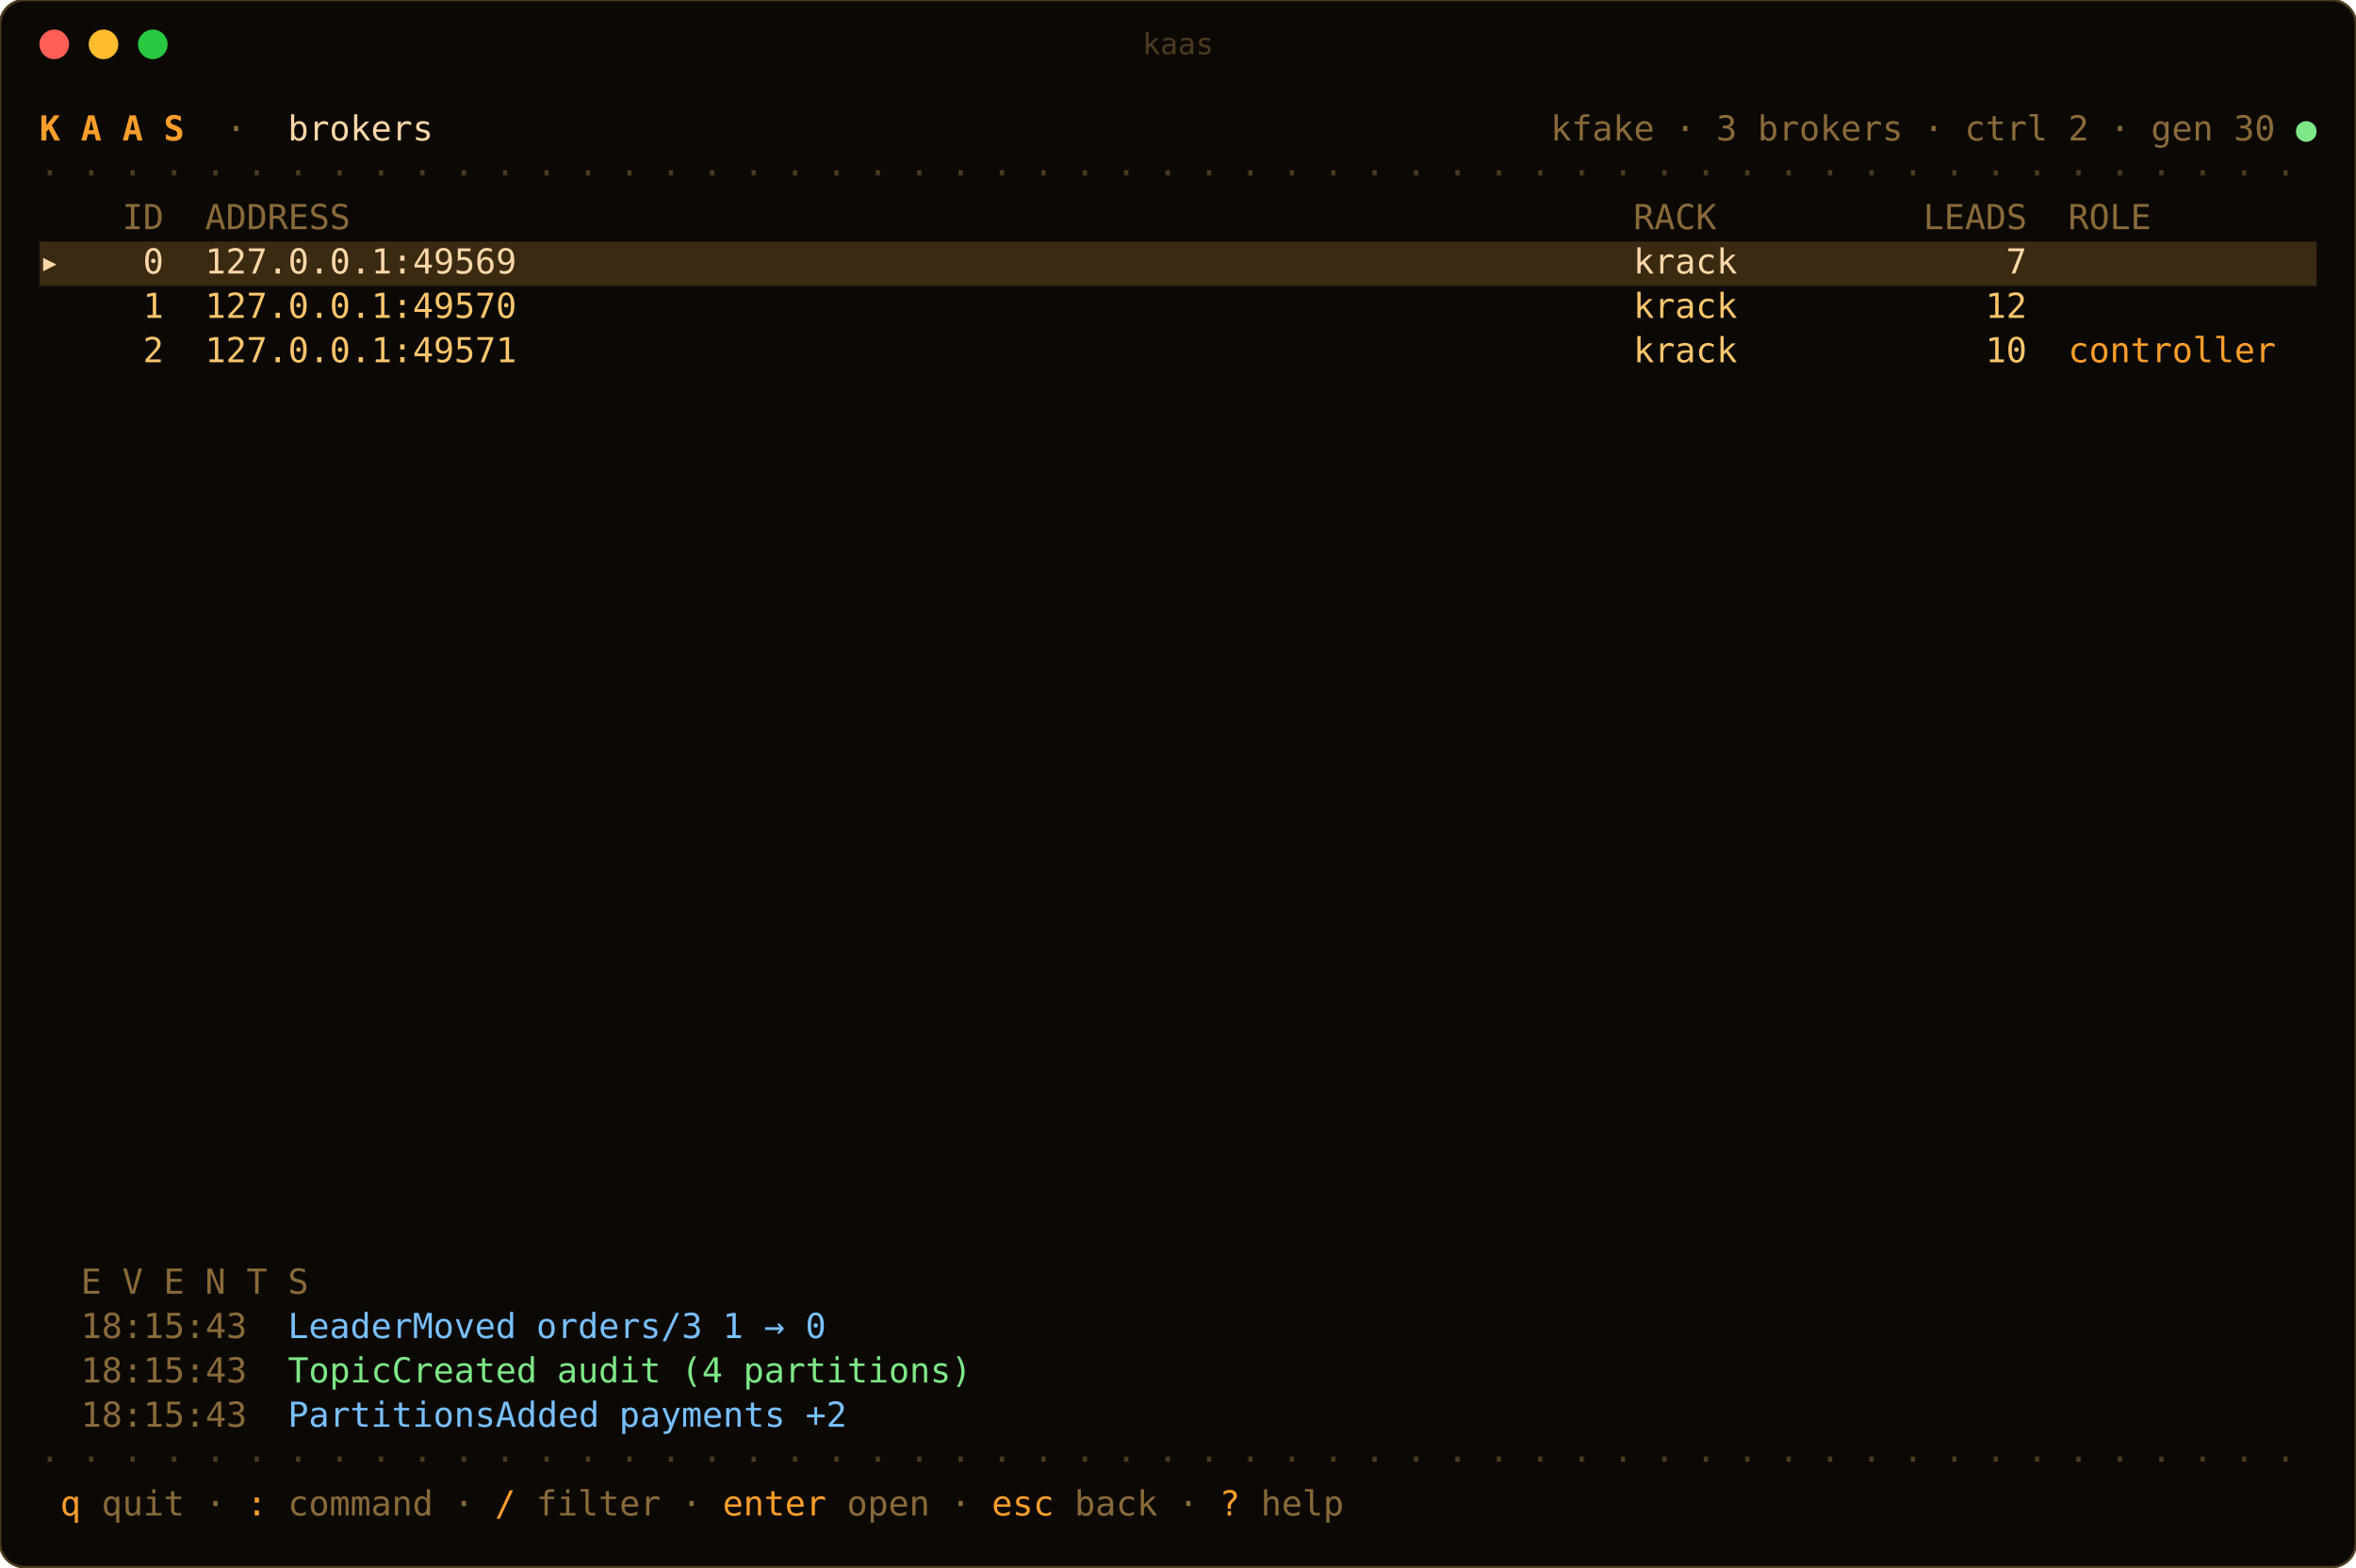
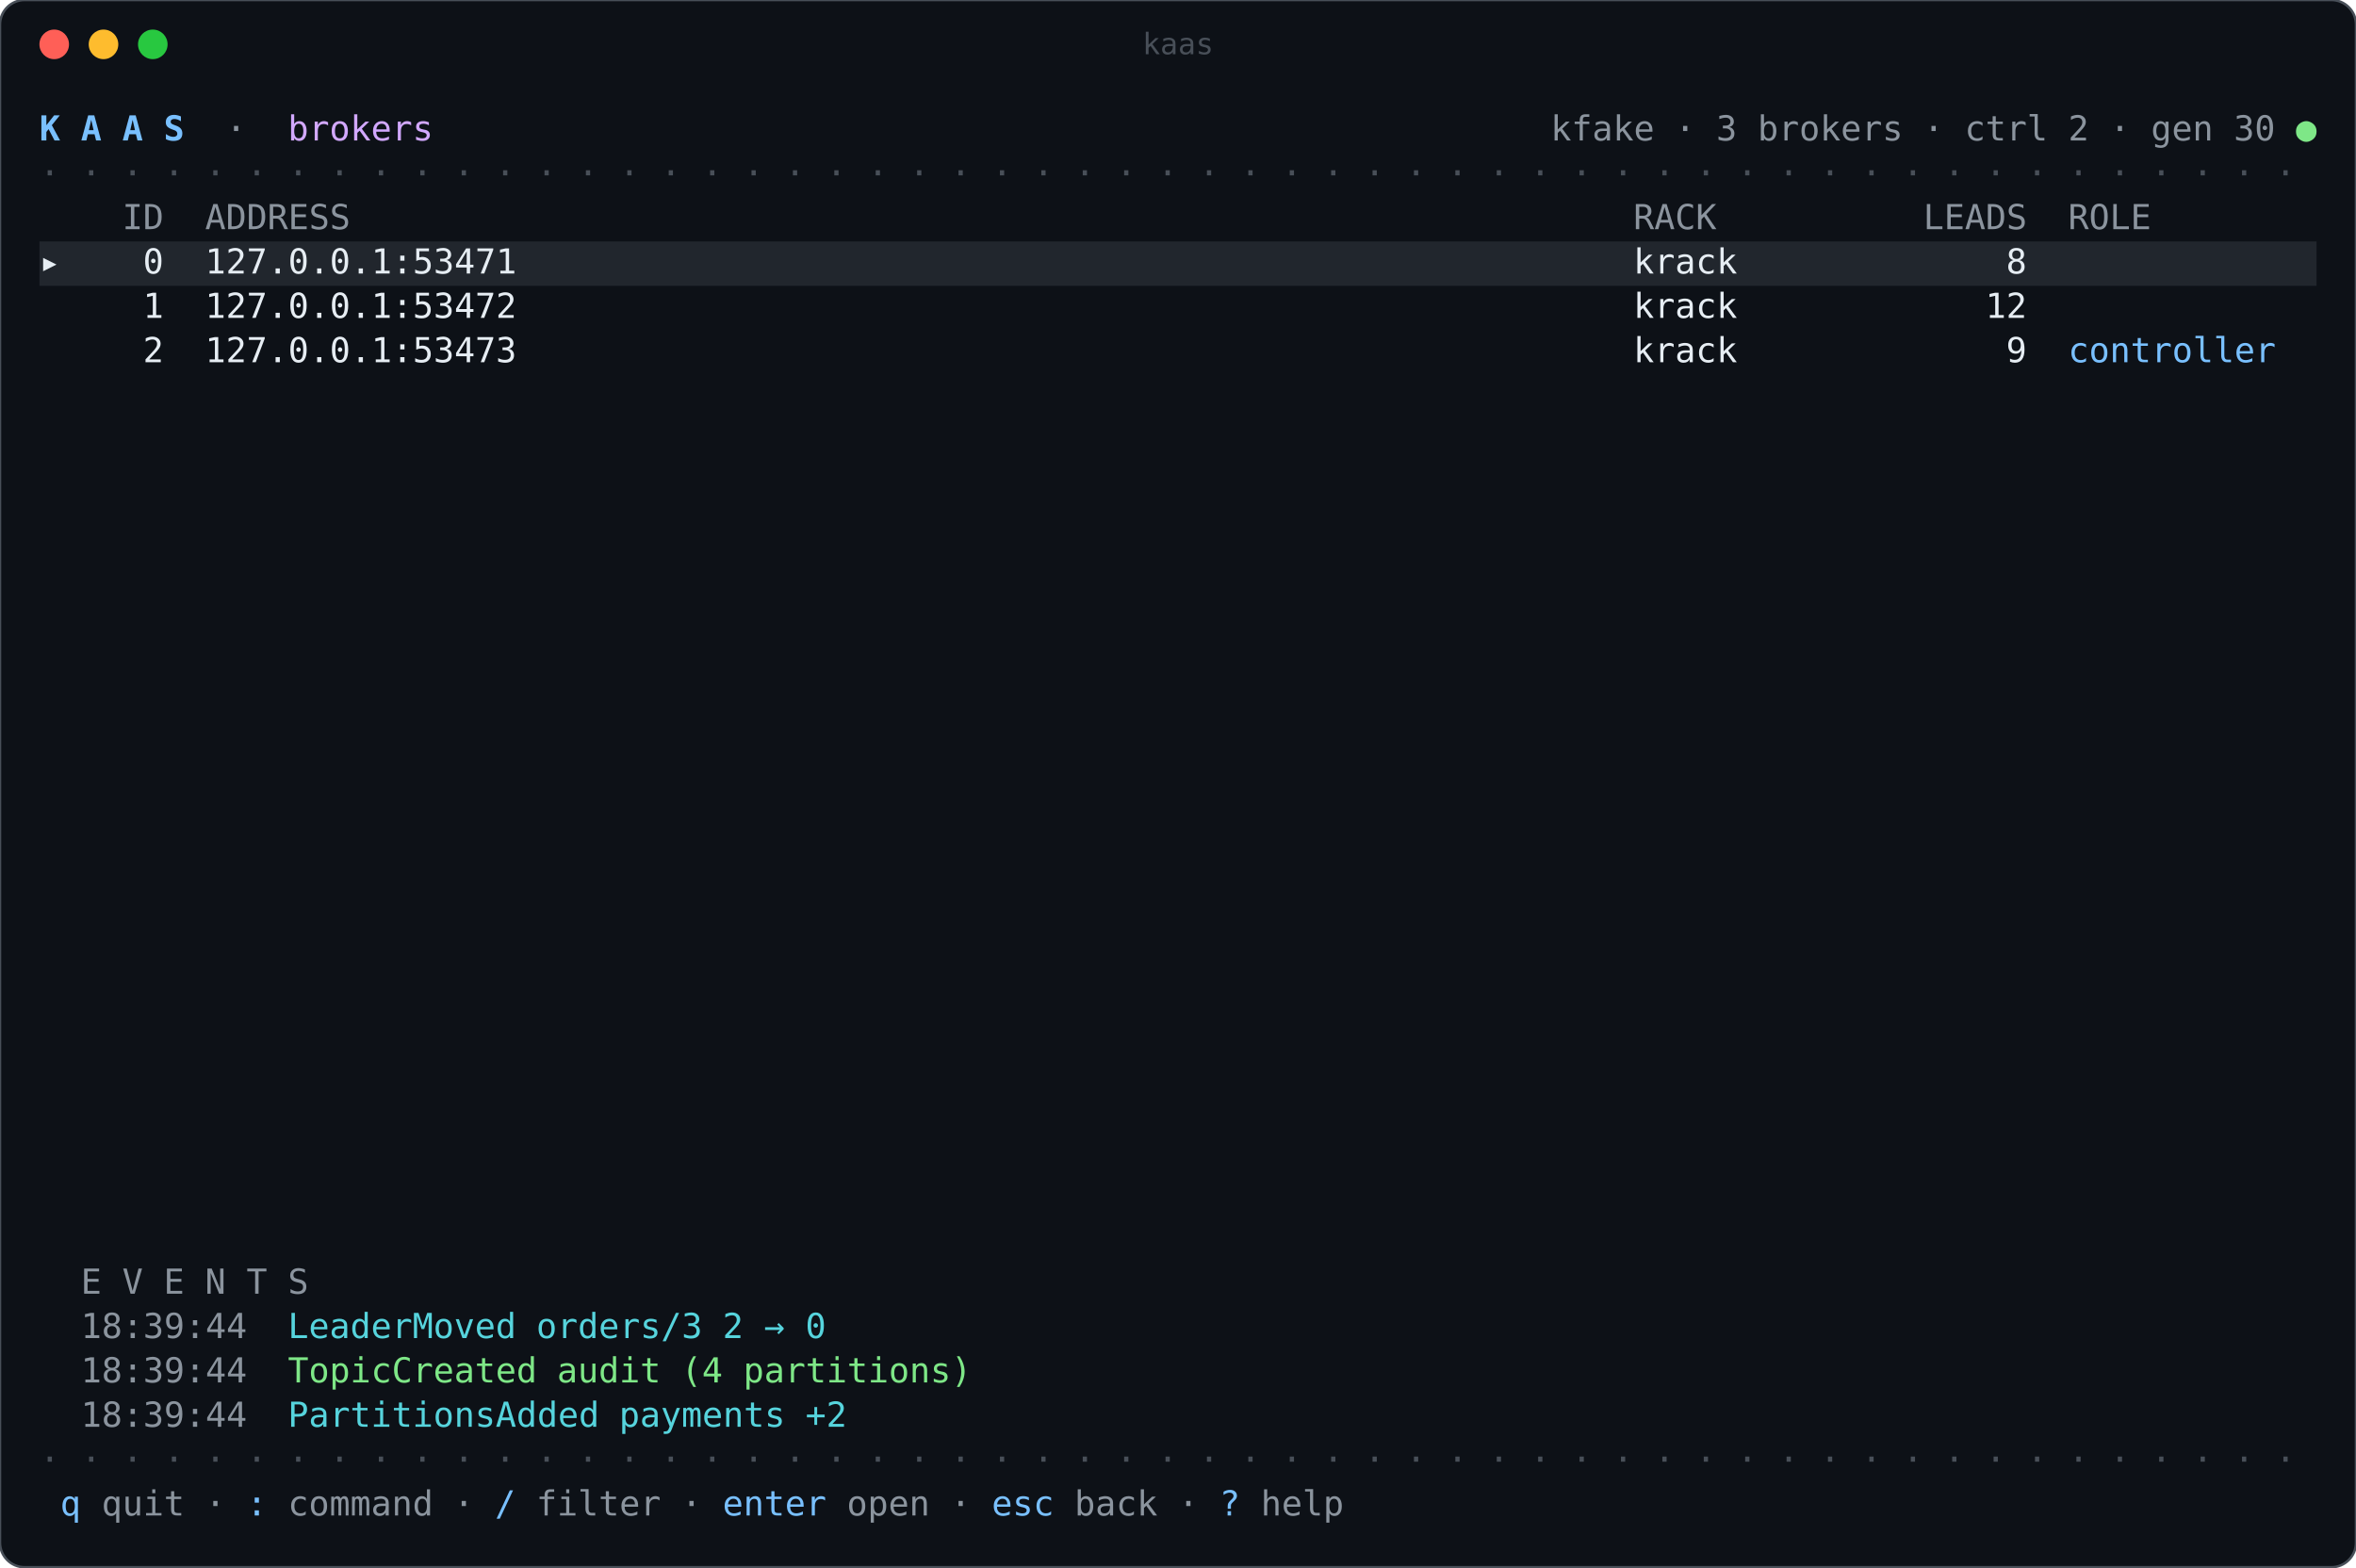
<svg xmlns="http://www.w3.org/2000/svg" width="956" height="636" viewBox="0 0 956 636" role="img" aria-label="kaas">
-   <rect width="100%" height="100%" rx="10" fill="#0c0905" stroke="#4d3a1f" />
+   <rect width="100%" height="100%" rx="10" fill="#0d1117" stroke="#484f58" />
  <circle cx="22" cy="18" r="6" fill="#ff5f57" />
  <circle cx="42" cy="18" r="6" fill="#febc2e" />
  <circle cx="62" cy="18" r="6" fill="#28c840" />
-   <text x="478" y="22" fill="#4d3a1f" font-family="ui-monospace,SFMono-Regular,Menlo,Consolas,monospace" font-size="12" text-anchor="middle">kaas</text>
+   <text x="478" y="22" fill="#484f58" font-family="ui-monospace,SFMono-Regular,Menlo,Consolas,monospace" font-size="12" text-anchor="middle">kaas</text>
  <g font-family="ui-monospace,SFMono-Regular,Menlo,Consolas,'DejaVu Sans Mono',monospace" font-size="14" xml:space="preserve">
-     <text x="16.0" y="57.0" fill="#ff9e2c" font-weight="bold" textLength="8.4" lengthAdjust="spacingAndGlyphs">K</text>
-     <text x="32.8" y="57.0" fill="#ff9e2c" font-weight="bold" textLength="8.4" lengthAdjust="spacingAndGlyphs">A</text>
-     <text x="49.6" y="57.0" fill="#ff9e2c" font-weight="bold" textLength="8.4" lengthAdjust="spacingAndGlyphs">A</text>
-     <text x="66.4" y="57.0" fill="#ff9e2c" font-weight="bold" textLength="8.4" lengthAdjust="spacingAndGlyphs">S</text>
-     <text x="91.6" y="57.0" fill="#8a6a3a" textLength="8.4" lengthAdjust="spacingAndGlyphs">·</text>
-     <text x="116.8" y="57.0" fill="#ffd8a8" textLength="58.8" lengthAdjust="spacingAndGlyphs">brokers</text>
-     <text x="629.2" y="57.0" fill="#8a6a3a" textLength="42.0" lengthAdjust="spacingAndGlyphs">kfake</text>
-     <text x="679.6" y="57.0" fill="#8a6a3a" textLength="8.4" lengthAdjust="spacingAndGlyphs">·</text>
-     <text x="696.4" y="57.0" fill="#8a6a3a" textLength="8.4" lengthAdjust="spacingAndGlyphs">3</text>
-     <text x="713.2" y="57.0" fill="#8a6a3a" textLength="58.8" lengthAdjust="spacingAndGlyphs">brokers</text>
-     <text x="780.4" y="57.0" fill="#8a6a3a" textLength="8.4" lengthAdjust="spacingAndGlyphs">·</text>
-     <text x="797.2" y="57.0" fill="#8a6a3a" textLength="33.6" lengthAdjust="spacingAndGlyphs">ctrl</text>
-     <text x="839.2" y="57.0" fill="#8a6a3a" textLength="8.4" lengthAdjust="spacingAndGlyphs">2</text>
-     <text x="856.0" y="57.0" fill="#8a6a3a" textLength="8.4" lengthAdjust="spacingAndGlyphs">·</text>
-     <text x="872.8" y="57.0" fill="#8a6a3a" textLength="25.2" lengthAdjust="spacingAndGlyphs">gen</text>
-     <text x="906.4" y="57.0" fill="#8a6a3a" textLength="16.8" lengthAdjust="spacingAndGlyphs">30</text>
+     <text x="16.0" y="57.0" fill="#79c0ff" font-weight="bold" textLength="8.4" lengthAdjust="spacingAndGlyphs">K</text>
+     <text x="32.8" y="57.0" fill="#79c0ff" font-weight="bold" textLength="8.4" lengthAdjust="spacingAndGlyphs">A</text>
+     <text x="49.6" y="57.0" fill="#79c0ff" font-weight="bold" textLength="8.4" lengthAdjust="spacingAndGlyphs">A</text>
+     <text x="66.4" y="57.0" fill="#79c0ff" font-weight="bold" textLength="8.4" lengthAdjust="spacingAndGlyphs">S</text>
+     <text x="91.6" y="57.0" fill="#8b949e" textLength="8.4" lengthAdjust="spacingAndGlyphs">·</text>
+     <text x="116.8" y="57.0" fill="#d2a8ff" textLength="58.8" lengthAdjust="spacingAndGlyphs">brokers</text>
+     <text x="629.2" y="57.0" fill="#8b949e" textLength="42.0" lengthAdjust="spacingAndGlyphs">kfake</text>
+     <text x="679.6" y="57.0" fill="#8b949e" textLength="8.4" lengthAdjust="spacingAndGlyphs">·</text>
+     <text x="696.4" y="57.0" fill="#8b949e" textLength="8.4" lengthAdjust="spacingAndGlyphs">3</text>
+     <text x="713.2" y="57.0" fill="#8b949e" textLength="58.8" lengthAdjust="spacingAndGlyphs">brokers</text>
+     <text x="780.4" y="57.0" fill="#8b949e" textLength="8.4" lengthAdjust="spacingAndGlyphs">·</text>
+     <text x="797.2" y="57.0" fill="#8b949e" textLength="33.6" lengthAdjust="spacingAndGlyphs">ctrl</text>
+     <text x="839.2" y="57.0" fill="#8b949e" textLength="8.4" lengthAdjust="spacingAndGlyphs">2</text>
+     <text x="856.0" y="57.0" fill="#8b949e" textLength="8.4" lengthAdjust="spacingAndGlyphs">·</text>
+     <text x="872.8" y="57.0" fill="#8b949e" textLength="25.2" lengthAdjust="spacingAndGlyphs">gen</text>
+     <text x="906.4" y="57.0" fill="#8b949e" textLength="16.8" lengthAdjust="spacingAndGlyphs">30</text>
    <text x="931.6" y="57.0" fill="#7ee787" textLength="8.4" lengthAdjust="spacingAndGlyphs">●</text>
-     <text x="16.0" y="75.0" fill="#4d3a1f" textLength="8.4" lengthAdjust="spacingAndGlyphs">·</text>
-     <text x="32.8" y="75.0" fill="#4d3a1f" textLength="8.4" lengthAdjust="spacingAndGlyphs">·</text>
-     <text x="49.6" y="75.0" fill="#4d3a1f" textLength="8.4" lengthAdjust="spacingAndGlyphs">·</text>
-     <text x="66.4" y="75.0" fill="#4d3a1f" textLength="8.4" lengthAdjust="spacingAndGlyphs">·</text>
-     <text x="83.2" y="75.0" fill="#4d3a1f" textLength="8.4" lengthAdjust="spacingAndGlyphs">·</text>
-     <text x="100.0" y="75.0" fill="#4d3a1f" textLength="8.4" lengthAdjust="spacingAndGlyphs">·</text>
-     <text x="116.8" y="75.0" fill="#4d3a1f" textLength="8.4" lengthAdjust="spacingAndGlyphs">·</text>
-     <text x="133.6" y="75.0" fill="#4d3a1f" textLength="8.4" lengthAdjust="spacingAndGlyphs">·</text>
-     <text x="150.4" y="75.0" fill="#4d3a1f" textLength="8.4" lengthAdjust="spacingAndGlyphs">·</text>
-     <text x="167.2" y="75.0" fill="#4d3a1f" textLength="8.4" lengthAdjust="spacingAndGlyphs">·</text>
-     <text x="184.0" y="75.0" fill="#4d3a1f" textLength="8.4" lengthAdjust="spacingAndGlyphs">·</text>
-     <text x="200.8" y="75.0" fill="#4d3a1f" textLength="8.4" lengthAdjust="spacingAndGlyphs">·</text>
-     <text x="217.6" y="75.0" fill="#4d3a1f" textLength="8.4" lengthAdjust="spacingAndGlyphs">·</text>
-     <text x="234.4" y="75.0" fill="#4d3a1f" textLength="8.4" lengthAdjust="spacingAndGlyphs">·</text>
-     <text x="251.2" y="75.0" fill="#4d3a1f" textLength="8.4" lengthAdjust="spacingAndGlyphs">·</text>
-     <text x="268.0" y="75.0" fill="#4d3a1f" textLength="8.4" lengthAdjust="spacingAndGlyphs">·</text>
-     <text x="284.8" y="75.0" fill="#4d3a1f" textLength="8.4" lengthAdjust="spacingAndGlyphs">·</text>
-     <text x="301.6" y="75.0" fill="#4d3a1f" textLength="8.4" lengthAdjust="spacingAndGlyphs">·</text>
-     <text x="318.4" y="75.0" fill="#4d3a1f" textLength="8.4" lengthAdjust="spacingAndGlyphs">·</text>
-     <text x="335.2" y="75.0" fill="#4d3a1f" textLength="8.4" lengthAdjust="spacingAndGlyphs">·</text>
-     <text x="352.0" y="75.0" fill="#4d3a1f" textLength="8.4" lengthAdjust="spacingAndGlyphs">·</text>
-     <text x="368.8" y="75.0" fill="#4d3a1f" textLength="8.4" lengthAdjust="spacingAndGlyphs">·</text>
-     <text x="385.6" y="75.0" fill="#4d3a1f" textLength="8.4" lengthAdjust="spacingAndGlyphs">·</text>
-     <text x="402.4" y="75.0" fill="#4d3a1f" textLength="8.4" lengthAdjust="spacingAndGlyphs">·</text>
-     <text x="419.2" y="75.0" fill="#4d3a1f" textLength="8.4" lengthAdjust="spacingAndGlyphs">·</text>
-     <text x="436.0" y="75.0" fill="#4d3a1f" textLength="8.4" lengthAdjust="spacingAndGlyphs">·</text>
-     <text x="452.8" y="75.0" fill="#4d3a1f" textLength="8.4" lengthAdjust="spacingAndGlyphs">·</text>
-     <text x="469.6" y="75.0" fill="#4d3a1f" textLength="8.4" lengthAdjust="spacingAndGlyphs">·</text>
-     <text x="486.4" y="75.0" fill="#4d3a1f" textLength="8.4" lengthAdjust="spacingAndGlyphs">·</text>
-     <text x="503.2" y="75.0" fill="#4d3a1f" textLength="8.4" lengthAdjust="spacingAndGlyphs">·</text>
-     <text x="520.0" y="75.0" fill="#4d3a1f" textLength="8.4" lengthAdjust="spacingAndGlyphs">·</text>
-     <text x="536.8" y="75.0" fill="#4d3a1f" textLength="8.4" lengthAdjust="spacingAndGlyphs">·</text>
-     <text x="553.6" y="75.0" fill="#4d3a1f" textLength="8.4" lengthAdjust="spacingAndGlyphs">·</text>
-     <text x="570.4" y="75.0" fill="#4d3a1f" textLength="8.4" lengthAdjust="spacingAndGlyphs">·</text>
-     <text x="587.2" y="75.0" fill="#4d3a1f" textLength="8.4" lengthAdjust="spacingAndGlyphs">·</text>
-     <text x="604.0" y="75.0" fill="#4d3a1f" textLength="8.4" lengthAdjust="spacingAndGlyphs">·</text>
-     <text x="620.8" y="75.0" fill="#4d3a1f" textLength="8.4" lengthAdjust="spacingAndGlyphs">·</text>
-     <text x="637.6" y="75.0" fill="#4d3a1f" textLength="8.4" lengthAdjust="spacingAndGlyphs">·</text>
-     <text x="654.4" y="75.0" fill="#4d3a1f" textLength="8.4" lengthAdjust="spacingAndGlyphs">·</text>
-     <text x="671.2" y="75.0" fill="#4d3a1f" textLength="8.4" lengthAdjust="spacingAndGlyphs">·</text>
-     <text x="688.0" y="75.0" fill="#4d3a1f" textLength="8.4" lengthAdjust="spacingAndGlyphs">·</text>
-     <text x="704.8" y="75.0" fill="#4d3a1f" textLength="8.4" lengthAdjust="spacingAndGlyphs">·</text>
-     <text x="721.6" y="75.0" fill="#4d3a1f" textLength="8.4" lengthAdjust="spacingAndGlyphs">·</text>
-     <text x="738.4" y="75.0" fill="#4d3a1f" textLength="8.4" lengthAdjust="spacingAndGlyphs">·</text>
-     <text x="755.2" y="75.0" fill="#4d3a1f" textLength="8.4" lengthAdjust="spacingAndGlyphs">·</text>
-     <text x="772.0" y="75.0" fill="#4d3a1f" textLength="8.4" lengthAdjust="spacingAndGlyphs">·</text>
-     <text x="788.8" y="75.0" fill="#4d3a1f" textLength="8.4" lengthAdjust="spacingAndGlyphs">·</text>
-     <text x="805.6" y="75.0" fill="#4d3a1f" textLength="8.4" lengthAdjust="spacingAndGlyphs">·</text>
-     <text x="822.4" y="75.0" fill="#4d3a1f" textLength="8.4" lengthAdjust="spacingAndGlyphs">·</text>
-     <text x="839.2" y="75.0" fill="#4d3a1f" textLength="8.4" lengthAdjust="spacingAndGlyphs">·</text>
-     <text x="856.0" y="75.0" fill="#4d3a1f" textLength="8.4" lengthAdjust="spacingAndGlyphs">·</text>
-     <text x="872.8" y="75.0" fill="#4d3a1f" textLength="8.4" lengthAdjust="spacingAndGlyphs">·</text>
-     <text x="889.6" y="75.0" fill="#4d3a1f" textLength="8.4" lengthAdjust="spacingAndGlyphs">·</text>
-     <text x="906.4" y="75.0" fill="#4d3a1f" textLength="8.4" lengthAdjust="spacingAndGlyphs">·</text>
-     <text x="923.2" y="75.0" fill="#4d3a1f" textLength="8.4" lengthAdjust="spacingAndGlyphs">·</text>
-     <text x="49.6" y="93.0" fill="#8a6a3a" textLength="16.8" lengthAdjust="spacingAndGlyphs">ID</text>
-     <text x="83.2" y="93.0" fill="#8a6a3a" textLength="58.8" lengthAdjust="spacingAndGlyphs">ADDRESS</text>
-     <text x="662.8" y="93.0" fill="#8a6a3a" textLength="33.6" lengthAdjust="spacingAndGlyphs">RACK</text>
-     <text x="780.4" y="93.0" fill="#8a6a3a" textLength="42.0" lengthAdjust="spacingAndGlyphs">LEADS</text>
-     <text x="839.2" y="93.0" fill="#8a6a3a" textLength="33.6" lengthAdjust="spacingAndGlyphs">ROLE</text>
-     <rect x="16.0" y="98.0" width="924.0" height="18" fill="#3a2a12" />
-     <text x="16.0" y="111.0" fill="#ffd8a8" textLength="8.4" lengthAdjust="spacingAndGlyphs">▸</text>
-     <text x="58.0" y="111.0" fill="#ffd8a8" textLength="8.4" lengthAdjust="spacingAndGlyphs">0</text>
-     <text x="83.2" y="111.0" fill="#ffd8a8" textLength="126.0" lengthAdjust="spacingAndGlyphs">127.0.0.1:49569</text>
-     <text x="662.8" y="111.0" fill="#ffd8a8" textLength="42.0" lengthAdjust="spacingAndGlyphs">krack</text>
-     <text x="814.0" y="111.0" fill="#ffd8a8" textLength="8.4" lengthAdjust="spacingAndGlyphs">7</text>
-     <text x="58.0" y="129.0" fill="#ffc66d" textLength="8.4" lengthAdjust="spacingAndGlyphs">1</text>
-     <text x="83.2" y="129.0" fill="#ffc66d" textLength="126.0" lengthAdjust="spacingAndGlyphs">127.0.0.1:49570</text>
-     <text x="662.8" y="129.0" fill="#ffc66d" textLength="42.0" lengthAdjust="spacingAndGlyphs">krack</text>
-     <text x="805.6" y="129.0" fill="#ffc66d" textLength="16.8" lengthAdjust="spacingAndGlyphs">12</text>
-     <text x="58.0" y="147.0" fill="#ffc66d" textLength="8.4" lengthAdjust="spacingAndGlyphs">2</text>
-     <text x="83.2" y="147.0" fill="#ffc66d" textLength="126.0" lengthAdjust="spacingAndGlyphs">127.0.0.1:49571</text>
-     <text x="662.8" y="147.0" fill="#ffc66d" textLength="42.0" lengthAdjust="spacingAndGlyphs">krack</text>
-     <text x="805.6" y="147.0" fill="#ffc66d" textLength="16.8" lengthAdjust="spacingAndGlyphs">10</text>
-     <text x="839.2" y="147.0" fill="#ff9e2c" textLength="84.0" lengthAdjust="spacingAndGlyphs">controller</text>
-     <text x="32.8" y="525.0" fill="#8a6a3a" textLength="8.4" lengthAdjust="spacingAndGlyphs">E</text>
-     <text x="49.6" y="525.0" fill="#8a6a3a" textLength="8.4" lengthAdjust="spacingAndGlyphs">V</text>
-     <text x="66.4" y="525.0" fill="#8a6a3a" textLength="8.4" lengthAdjust="spacingAndGlyphs">E</text>
-     <text x="83.2" y="525.0" fill="#8a6a3a" textLength="8.4" lengthAdjust="spacingAndGlyphs">N</text>
-     <text x="100.0" y="525.0" fill="#8a6a3a" textLength="8.4" lengthAdjust="spacingAndGlyphs">T</text>
-     <text x="116.8" y="525.0" fill="#8a6a3a" textLength="8.4" lengthAdjust="spacingAndGlyphs">S</text>
-     <text x="32.8" y="543.0" fill="#8a6a3a" textLength="67.2" lengthAdjust="spacingAndGlyphs">18:15:43</text>
-     <text x="116.8" y="543.0" fill="#79c0ff" textLength="92.4" lengthAdjust="spacingAndGlyphs">LeaderMoved</text>
-     <text x="217.6" y="543.0" fill="#79c0ff" textLength="67.2" lengthAdjust="spacingAndGlyphs">orders/3</text>
-     <text x="293.2" y="543.0" fill="#79c0ff" textLength="8.4" lengthAdjust="spacingAndGlyphs">1</text>
-     <text x="310.0" y="543.0" fill="#79c0ff" textLength="8.4" lengthAdjust="spacingAndGlyphs">→</text>
-     <text x="326.8" y="543.0" fill="#79c0ff" textLength="8.4" lengthAdjust="spacingAndGlyphs">0</text>
-     <text x="32.8" y="561.0" fill="#8a6a3a" textLength="67.2" lengthAdjust="spacingAndGlyphs">18:15:43</text>
+     <text x="16.0" y="75.0" fill="#484f58" textLength="8.4" lengthAdjust="spacingAndGlyphs">·</text>
+     <text x="32.8" y="75.0" fill="#484f58" textLength="8.4" lengthAdjust="spacingAndGlyphs">·</text>
+     <text x="49.6" y="75.0" fill="#484f58" textLength="8.4" lengthAdjust="spacingAndGlyphs">·</text>
+     <text x="66.4" y="75.0" fill="#484f58" textLength="8.4" lengthAdjust="spacingAndGlyphs">·</text>
+     <text x="83.2" y="75.0" fill="#484f58" textLength="8.4" lengthAdjust="spacingAndGlyphs">·</text>
+     <text x="100.0" y="75.0" fill="#484f58" textLength="8.4" lengthAdjust="spacingAndGlyphs">·</text>
+     <text x="116.8" y="75.0" fill="#484f58" textLength="8.4" lengthAdjust="spacingAndGlyphs">·</text>
+     <text x="133.6" y="75.0" fill="#484f58" textLength="8.4" lengthAdjust="spacingAndGlyphs">·</text>
+     <text x="150.4" y="75.0" fill="#484f58" textLength="8.4" lengthAdjust="spacingAndGlyphs">·</text>
+     <text x="167.2" y="75.0" fill="#484f58" textLength="8.4" lengthAdjust="spacingAndGlyphs">·</text>
+     <text x="184.0" y="75.0" fill="#484f58" textLength="8.4" lengthAdjust="spacingAndGlyphs">·</text>
+     <text x="200.8" y="75.0" fill="#484f58" textLength="8.4" lengthAdjust="spacingAndGlyphs">·</text>
+     <text x="217.6" y="75.0" fill="#484f58" textLength="8.4" lengthAdjust="spacingAndGlyphs">·</text>
+     <text x="234.4" y="75.0" fill="#484f58" textLength="8.4" lengthAdjust="spacingAndGlyphs">·</text>
+     <text x="251.2" y="75.0" fill="#484f58" textLength="8.4" lengthAdjust="spacingAndGlyphs">·</text>
+     <text x="268.0" y="75.0" fill="#484f58" textLength="8.4" lengthAdjust="spacingAndGlyphs">·</text>
+     <text x="284.8" y="75.0" fill="#484f58" textLength="8.4" lengthAdjust="spacingAndGlyphs">·</text>
+     <text x="301.6" y="75.0" fill="#484f58" textLength="8.4" lengthAdjust="spacingAndGlyphs">·</text>
+     <text x="318.4" y="75.0" fill="#484f58" textLength="8.4" lengthAdjust="spacingAndGlyphs">·</text>
+     <text x="335.2" y="75.0" fill="#484f58" textLength="8.4" lengthAdjust="spacingAndGlyphs">·</text>
+     <text x="352.0" y="75.0" fill="#484f58" textLength="8.4" lengthAdjust="spacingAndGlyphs">·</text>
+     <text x="368.8" y="75.0" fill="#484f58" textLength="8.4" lengthAdjust="spacingAndGlyphs">·</text>
+     <text x="385.6" y="75.0" fill="#484f58" textLength="8.4" lengthAdjust="spacingAndGlyphs">·</text>
+     <text x="402.4" y="75.0" fill="#484f58" textLength="8.4" lengthAdjust="spacingAndGlyphs">·</text>
+     <text x="419.2" y="75.0" fill="#484f58" textLength="8.4" lengthAdjust="spacingAndGlyphs">·</text>
+     <text x="436.0" y="75.0" fill="#484f58" textLength="8.4" lengthAdjust="spacingAndGlyphs">·</text>
+     <text x="452.8" y="75.0" fill="#484f58" textLength="8.4" lengthAdjust="spacingAndGlyphs">·</text>
+     <text x="469.6" y="75.0" fill="#484f58" textLength="8.4" lengthAdjust="spacingAndGlyphs">·</text>
+     <text x="486.4" y="75.0" fill="#484f58" textLength="8.4" lengthAdjust="spacingAndGlyphs">·</text>
+     <text x="503.2" y="75.0" fill="#484f58" textLength="8.4" lengthAdjust="spacingAndGlyphs">·</text>
+     <text x="520.0" y="75.0" fill="#484f58" textLength="8.4" lengthAdjust="spacingAndGlyphs">·</text>
+     <text x="536.8" y="75.0" fill="#484f58" textLength="8.4" lengthAdjust="spacingAndGlyphs">·</text>
+     <text x="553.6" y="75.0" fill="#484f58" textLength="8.4" lengthAdjust="spacingAndGlyphs">·</text>
+     <text x="570.4" y="75.0" fill="#484f58" textLength="8.4" lengthAdjust="spacingAndGlyphs">·</text>
+     <text x="587.2" y="75.0" fill="#484f58" textLength="8.4" lengthAdjust="spacingAndGlyphs">·</text>
+     <text x="604.0" y="75.0" fill="#484f58" textLength="8.4" lengthAdjust="spacingAndGlyphs">·</text>
+     <text x="620.8" y="75.0" fill="#484f58" textLength="8.4" lengthAdjust="spacingAndGlyphs">·</text>
+     <text x="637.6" y="75.0" fill="#484f58" textLength="8.4" lengthAdjust="spacingAndGlyphs">·</text>
+     <text x="654.4" y="75.0" fill="#484f58" textLength="8.4" lengthAdjust="spacingAndGlyphs">·</text>
+     <text x="671.2" y="75.0" fill="#484f58" textLength="8.4" lengthAdjust="spacingAndGlyphs">·</text>
+     <text x="688.0" y="75.0" fill="#484f58" textLength="8.4" lengthAdjust="spacingAndGlyphs">·</text>
+     <text x="704.8" y="75.0" fill="#484f58" textLength="8.4" lengthAdjust="spacingAndGlyphs">·</text>
+     <text x="721.6" y="75.0" fill="#484f58" textLength="8.4" lengthAdjust="spacingAndGlyphs">·</text>
+     <text x="738.4" y="75.0" fill="#484f58" textLength="8.4" lengthAdjust="spacingAndGlyphs">·</text>
+     <text x="755.2" y="75.0" fill="#484f58" textLength="8.4" lengthAdjust="spacingAndGlyphs">·</text>
+     <text x="772.0" y="75.0" fill="#484f58" textLength="8.4" lengthAdjust="spacingAndGlyphs">·</text>
+     <text x="788.8" y="75.0" fill="#484f58" textLength="8.4" lengthAdjust="spacingAndGlyphs">·</text>
+     <text x="805.6" y="75.0" fill="#484f58" textLength="8.4" lengthAdjust="spacingAndGlyphs">·</text>
+     <text x="822.4" y="75.0" fill="#484f58" textLength="8.4" lengthAdjust="spacingAndGlyphs">·</text>
+     <text x="839.2" y="75.0" fill="#484f58" textLength="8.4" lengthAdjust="spacingAndGlyphs">·</text>
+     <text x="856.0" y="75.0" fill="#484f58" textLength="8.4" lengthAdjust="spacingAndGlyphs">·</text>
+     <text x="872.8" y="75.0" fill="#484f58" textLength="8.4" lengthAdjust="spacingAndGlyphs">·</text>
+     <text x="889.6" y="75.0" fill="#484f58" textLength="8.4" lengthAdjust="spacingAndGlyphs">·</text>
+     <text x="906.4" y="75.0" fill="#484f58" textLength="8.4" lengthAdjust="spacingAndGlyphs">·</text>
+     <text x="923.2" y="75.0" fill="#484f58" textLength="8.4" lengthAdjust="spacingAndGlyphs">·</text>
+     <text x="49.6" y="93.0" fill="#8b949e" textLength="16.8" lengthAdjust="spacingAndGlyphs">ID</text>
+     <text x="83.2" y="93.0" fill="#8b949e" textLength="58.8" lengthAdjust="spacingAndGlyphs">ADDRESS</text>
+     <text x="662.8" y="93.0" fill="#8b949e" textLength="33.6" lengthAdjust="spacingAndGlyphs">RACK</text>
+     <text x="780.4" y="93.0" fill="#8b949e" textLength="42.0" lengthAdjust="spacingAndGlyphs">LEADS</text>
+     <text x="839.2" y="93.0" fill="#8b949e" textLength="33.6" lengthAdjust="spacingAndGlyphs">ROLE</text>
+     <rect x="16.0" y="98.0" width="924.0" height="18" fill="#21262d" />
+     <text x="16.0" y="111.0" fill="#e6edf3" textLength="8.4" lengthAdjust="spacingAndGlyphs">▸</text>
+     <text x="58.0" y="111.0" fill="#e6edf3" textLength="8.4" lengthAdjust="spacingAndGlyphs">0</text>
+     <text x="83.2" y="111.0" fill="#e6edf3" textLength="126.0" lengthAdjust="spacingAndGlyphs">127.0.0.1:53471</text>
+     <text x="662.8" y="111.0" fill="#e6edf3" textLength="42.0" lengthAdjust="spacingAndGlyphs">krack</text>
+     <text x="814.0" y="111.0" fill="#e6edf3" textLength="8.4" lengthAdjust="spacingAndGlyphs">8</text>
+     <text x="58.0" y="129.0" fill="#e6edf3" textLength="8.4" lengthAdjust="spacingAndGlyphs">1</text>
+     <text x="83.2" y="129.0" fill="#e6edf3" textLength="126.0" lengthAdjust="spacingAndGlyphs">127.0.0.1:53472</text>
+     <text x="662.8" y="129.0" fill="#e6edf3" textLength="42.0" lengthAdjust="spacingAndGlyphs">krack</text>
+     <text x="805.6" y="129.0" fill="#e6edf3" textLength="16.8" lengthAdjust="spacingAndGlyphs">12</text>
+     <text x="58.0" y="147.0" fill="#e6edf3" textLength="8.4" lengthAdjust="spacingAndGlyphs">2</text>
+     <text x="83.2" y="147.0" fill="#e6edf3" textLength="126.0" lengthAdjust="spacingAndGlyphs">127.0.0.1:53473</text>
+     <text x="662.8" y="147.0" fill="#e6edf3" textLength="42.0" lengthAdjust="spacingAndGlyphs">krack</text>
+     <text x="814.0" y="147.0" fill="#e6edf3" textLength="8.4" lengthAdjust="spacingAndGlyphs">9</text>
+     <text x="839.2" y="147.0" fill="#79c0ff" textLength="84.0" lengthAdjust="spacingAndGlyphs">controller</text>
+     <text x="32.8" y="525.0" fill="#8b949e" textLength="8.4" lengthAdjust="spacingAndGlyphs">E</text>
+     <text x="49.6" y="525.0" fill="#8b949e" textLength="8.4" lengthAdjust="spacingAndGlyphs">V</text>
+     <text x="66.4" y="525.0" fill="#8b949e" textLength="8.4" lengthAdjust="spacingAndGlyphs">E</text>
+     <text x="83.2" y="525.0" fill="#8b949e" textLength="8.4" lengthAdjust="spacingAndGlyphs">N</text>
+     <text x="100.0" y="525.0" fill="#8b949e" textLength="8.4" lengthAdjust="spacingAndGlyphs">T</text>
+     <text x="116.8" y="525.0" fill="#8b949e" textLength="8.4" lengthAdjust="spacingAndGlyphs">S</text>
+     <text x="32.8" y="543.0" fill="#8b949e" textLength="67.2" lengthAdjust="spacingAndGlyphs">18:39:44</text>
+     <text x="116.8" y="543.0" fill="#56d4dd" textLength="92.4" lengthAdjust="spacingAndGlyphs">LeaderMoved</text>
+     <text x="217.6" y="543.0" fill="#56d4dd" textLength="67.2" lengthAdjust="spacingAndGlyphs">orders/3</text>
+     <text x="293.2" y="543.0" fill="#56d4dd" textLength="8.4" lengthAdjust="spacingAndGlyphs">2</text>
+     <text x="310.0" y="543.0" fill="#56d4dd" textLength="8.4" lengthAdjust="spacingAndGlyphs">→</text>
+     <text x="326.8" y="543.0" fill="#56d4dd" textLength="8.4" lengthAdjust="spacingAndGlyphs">0</text>
+     <text x="32.8" y="561.0" fill="#8b949e" textLength="67.2" lengthAdjust="spacingAndGlyphs">18:39:44</text>
    <text x="116.8" y="561.0" fill="#7ee787" textLength="100.8" lengthAdjust="spacingAndGlyphs">TopicCreated</text>
    <text x="226.0" y="561.0" fill="#7ee787" textLength="42.0" lengthAdjust="spacingAndGlyphs">audit</text>
    <text x="276.4" y="561.0" fill="#7ee787" textLength="16.8" lengthAdjust="spacingAndGlyphs">(4</text>
    <text x="301.6" y="561.0" fill="#7ee787" textLength="92.4" lengthAdjust="spacingAndGlyphs">partitions)</text>
-     <text x="32.8" y="579.0" fill="#8a6a3a" textLength="67.2" lengthAdjust="spacingAndGlyphs">18:15:43</text>
-     <text x="116.8" y="579.0" fill="#79c0ff" textLength="126.0" lengthAdjust="spacingAndGlyphs">PartitionsAdded</text>
-     <text x="251.2" y="579.0" fill="#79c0ff" textLength="67.2" lengthAdjust="spacingAndGlyphs">payments</text>
-     <text x="326.8" y="579.0" fill="#79c0ff" textLength="16.8" lengthAdjust="spacingAndGlyphs">+2</text>
-     <text x="16.0" y="597.0" fill="#4d3a1f" textLength="8.4" lengthAdjust="spacingAndGlyphs">·</text>
-     <text x="32.8" y="597.0" fill="#4d3a1f" textLength="8.4" lengthAdjust="spacingAndGlyphs">·</text>
-     <text x="49.6" y="597.0" fill="#4d3a1f" textLength="8.4" lengthAdjust="spacingAndGlyphs">·</text>
-     <text x="66.4" y="597.0" fill="#4d3a1f" textLength="8.4" lengthAdjust="spacingAndGlyphs">·</text>
-     <text x="83.2" y="597.0" fill="#4d3a1f" textLength="8.4" lengthAdjust="spacingAndGlyphs">·</text>
-     <text x="100.0" y="597.0" fill="#4d3a1f" textLength="8.4" lengthAdjust="spacingAndGlyphs">·</text>
-     <text x="116.8" y="597.0" fill="#4d3a1f" textLength="8.4" lengthAdjust="spacingAndGlyphs">·</text>
-     <text x="133.6" y="597.0" fill="#4d3a1f" textLength="8.4" lengthAdjust="spacingAndGlyphs">·</text>
-     <text x="150.4" y="597.0" fill="#4d3a1f" textLength="8.4" lengthAdjust="spacingAndGlyphs">·</text>
-     <text x="167.2" y="597.0" fill="#4d3a1f" textLength="8.4" lengthAdjust="spacingAndGlyphs">·</text>
-     <text x="184.0" y="597.0" fill="#4d3a1f" textLength="8.4" lengthAdjust="spacingAndGlyphs">·</text>
-     <text x="200.8" y="597.0" fill="#4d3a1f" textLength="8.4" lengthAdjust="spacingAndGlyphs">·</text>
-     <text x="217.6" y="597.0" fill="#4d3a1f" textLength="8.4" lengthAdjust="spacingAndGlyphs">·</text>
-     <text x="234.4" y="597.0" fill="#4d3a1f" textLength="8.4" lengthAdjust="spacingAndGlyphs">·</text>
-     <text x="251.2" y="597.0" fill="#4d3a1f" textLength="8.4" lengthAdjust="spacingAndGlyphs">·</text>
-     <text x="268.0" y="597.0" fill="#4d3a1f" textLength="8.4" lengthAdjust="spacingAndGlyphs">·</text>
-     <text x="284.8" y="597.0" fill="#4d3a1f" textLength="8.4" lengthAdjust="spacingAndGlyphs">·</text>
-     <text x="301.6" y="597.0" fill="#4d3a1f" textLength="8.4" lengthAdjust="spacingAndGlyphs">·</text>
-     <text x="318.4" y="597.0" fill="#4d3a1f" textLength="8.4" lengthAdjust="spacingAndGlyphs">·</text>
-     <text x="335.2" y="597.0" fill="#4d3a1f" textLength="8.4" lengthAdjust="spacingAndGlyphs">·</text>
-     <text x="352.0" y="597.0" fill="#4d3a1f" textLength="8.4" lengthAdjust="spacingAndGlyphs">·</text>
-     <text x="368.8" y="597.0" fill="#4d3a1f" textLength="8.4" lengthAdjust="spacingAndGlyphs">·</text>
-     <text x="385.6" y="597.0" fill="#4d3a1f" textLength="8.4" lengthAdjust="spacingAndGlyphs">·</text>
-     <text x="402.4" y="597.0" fill="#4d3a1f" textLength="8.4" lengthAdjust="spacingAndGlyphs">·</text>
-     <text x="419.2" y="597.0" fill="#4d3a1f" textLength="8.4" lengthAdjust="spacingAndGlyphs">·</text>
-     <text x="436.0" y="597.0" fill="#4d3a1f" textLength="8.4" lengthAdjust="spacingAndGlyphs">·</text>
-     <text x="452.8" y="597.0" fill="#4d3a1f" textLength="8.4" lengthAdjust="spacingAndGlyphs">·</text>
-     <text x="469.6" y="597.0" fill="#4d3a1f" textLength="8.4" lengthAdjust="spacingAndGlyphs">·</text>
-     <text x="486.4" y="597.0" fill="#4d3a1f" textLength="8.4" lengthAdjust="spacingAndGlyphs">·</text>
-     <text x="503.2" y="597.0" fill="#4d3a1f" textLength="8.4" lengthAdjust="spacingAndGlyphs">·</text>
-     <text x="520.0" y="597.0" fill="#4d3a1f" textLength="8.4" lengthAdjust="spacingAndGlyphs">·</text>
-     <text x="536.8" y="597.0" fill="#4d3a1f" textLength="8.4" lengthAdjust="spacingAndGlyphs">·</text>
-     <text x="553.6" y="597.0" fill="#4d3a1f" textLength="8.4" lengthAdjust="spacingAndGlyphs">·</text>
-     <text x="570.4" y="597.0" fill="#4d3a1f" textLength="8.4" lengthAdjust="spacingAndGlyphs">·</text>
-     <text x="587.2" y="597.0" fill="#4d3a1f" textLength="8.4" lengthAdjust="spacingAndGlyphs">·</text>
-     <text x="604.0" y="597.0" fill="#4d3a1f" textLength="8.4" lengthAdjust="spacingAndGlyphs">·</text>
-     <text x="620.8" y="597.0" fill="#4d3a1f" textLength="8.4" lengthAdjust="spacingAndGlyphs">·</text>
-     <text x="637.6" y="597.0" fill="#4d3a1f" textLength="8.4" lengthAdjust="spacingAndGlyphs">·</text>
-     <text x="654.4" y="597.0" fill="#4d3a1f" textLength="8.4" lengthAdjust="spacingAndGlyphs">·</text>
-     <text x="671.2" y="597.0" fill="#4d3a1f" textLength="8.4" lengthAdjust="spacingAndGlyphs">·</text>
-     <text x="688.0" y="597.0" fill="#4d3a1f" textLength="8.4" lengthAdjust="spacingAndGlyphs">·</text>
-     <text x="704.8" y="597.0" fill="#4d3a1f" textLength="8.4" lengthAdjust="spacingAndGlyphs">·</text>
-     <text x="721.6" y="597.0" fill="#4d3a1f" textLength="8.4" lengthAdjust="spacingAndGlyphs">·</text>
-     <text x="738.4" y="597.0" fill="#4d3a1f" textLength="8.4" lengthAdjust="spacingAndGlyphs">·</text>
-     <text x="755.2" y="597.0" fill="#4d3a1f" textLength="8.4" lengthAdjust="spacingAndGlyphs">·</text>
-     <text x="772.0" y="597.0" fill="#4d3a1f" textLength="8.4" lengthAdjust="spacingAndGlyphs">·</text>
-     <text x="788.8" y="597.0" fill="#4d3a1f" textLength="8.4" lengthAdjust="spacingAndGlyphs">·</text>
-     <text x="805.6" y="597.0" fill="#4d3a1f" textLength="8.4" lengthAdjust="spacingAndGlyphs">·</text>
-     <text x="822.4" y="597.0" fill="#4d3a1f" textLength="8.4" lengthAdjust="spacingAndGlyphs">·</text>
-     <text x="839.2" y="597.0" fill="#4d3a1f" textLength="8.4" lengthAdjust="spacingAndGlyphs">·</text>
-     <text x="856.0" y="597.0" fill="#4d3a1f" textLength="8.4" lengthAdjust="spacingAndGlyphs">·</text>
-     <text x="872.8" y="597.0" fill="#4d3a1f" textLength="8.4" lengthAdjust="spacingAndGlyphs">·</text>
-     <text x="889.6" y="597.0" fill="#4d3a1f" textLength="8.4" lengthAdjust="spacingAndGlyphs">·</text>
-     <text x="906.4" y="597.0" fill="#4d3a1f" textLength="8.4" lengthAdjust="spacingAndGlyphs">·</text>
-     <text x="923.2" y="597.0" fill="#4d3a1f" textLength="8.4" lengthAdjust="spacingAndGlyphs">·</text>
-     <text x="24.4" y="615.0" fill="#ff9e2c" textLength="8.4" lengthAdjust="spacingAndGlyphs">q</text>
-     <text x="41.2" y="615.0" fill="#8a6a3a" textLength="33.6" lengthAdjust="spacingAndGlyphs">quit</text>
-     <text x="83.2" y="615.0" fill="#8a6a3a" textLength="8.4" lengthAdjust="spacingAndGlyphs">·</text>
-     <text x="100.0" y="615.0" fill="#ff9e2c" textLength="8.4" lengthAdjust="spacingAndGlyphs">:</text>
-     <text x="116.8" y="615.0" fill="#8a6a3a" textLength="58.8" lengthAdjust="spacingAndGlyphs">command</text>
-     <text x="184.0" y="615.0" fill="#8a6a3a" textLength="8.4" lengthAdjust="spacingAndGlyphs">·</text>
-     <text x="200.8" y="615.0" fill="#ff9e2c" textLength="8.4" lengthAdjust="spacingAndGlyphs">/</text>
-     <text x="217.6" y="615.0" fill="#8a6a3a" textLength="50.4" lengthAdjust="spacingAndGlyphs">filter</text>
-     <text x="276.4" y="615.0" fill="#8a6a3a" textLength="8.4" lengthAdjust="spacingAndGlyphs">·</text>
-     <text x="293.2" y="615.0" fill="#ff9e2c" textLength="42.0" lengthAdjust="spacingAndGlyphs">enter</text>
-     <text x="343.6" y="615.0" fill="#8a6a3a" textLength="33.6" lengthAdjust="spacingAndGlyphs">open</text>
-     <text x="385.6" y="615.0" fill="#8a6a3a" textLength="8.4" lengthAdjust="spacingAndGlyphs">·</text>
-     <text x="402.4" y="615.0" fill="#ff9e2c" textLength="25.2" lengthAdjust="spacingAndGlyphs">esc</text>
-     <text x="436.0" y="615.0" fill="#8a6a3a" textLength="33.6" lengthAdjust="spacingAndGlyphs">back</text>
-     <text x="478.0" y="615.0" fill="#8a6a3a" textLength="8.4" lengthAdjust="spacingAndGlyphs">·</text>
-     <text x="494.8" y="615.0" fill="#ff9e2c" textLength="8.4" lengthAdjust="spacingAndGlyphs">?</text>
-     <text x="511.6" y="615.0" fill="#8a6a3a" textLength="33.6" lengthAdjust="spacingAndGlyphs">help</text>
+     <text x="32.8" y="579.0" fill="#8b949e" textLength="67.2" lengthAdjust="spacingAndGlyphs">18:39:44</text>
+     <text x="116.8" y="579.0" fill="#56d4dd" textLength="126.0" lengthAdjust="spacingAndGlyphs">PartitionsAdded</text>
+     <text x="251.2" y="579.0" fill="#56d4dd" textLength="67.2" lengthAdjust="spacingAndGlyphs">payments</text>
+     <text x="326.8" y="579.0" fill="#56d4dd" textLength="16.8" lengthAdjust="spacingAndGlyphs">+2</text>
+     <text x="16.0" y="597.0" fill="#484f58" textLength="8.4" lengthAdjust="spacingAndGlyphs">·</text>
+     <text x="32.8" y="597.0" fill="#484f58" textLength="8.4" lengthAdjust="spacingAndGlyphs">·</text>
+     <text x="49.6" y="597.0" fill="#484f58" textLength="8.4" lengthAdjust="spacingAndGlyphs">·</text>
+     <text x="66.4" y="597.0" fill="#484f58" textLength="8.4" lengthAdjust="spacingAndGlyphs">·</text>
+     <text x="83.2" y="597.0" fill="#484f58" textLength="8.4" lengthAdjust="spacingAndGlyphs">·</text>
+     <text x="100.0" y="597.0" fill="#484f58" textLength="8.4" lengthAdjust="spacingAndGlyphs">·</text>
+     <text x="116.8" y="597.0" fill="#484f58" textLength="8.4" lengthAdjust="spacingAndGlyphs">·</text>
+     <text x="133.6" y="597.0" fill="#484f58" textLength="8.4" lengthAdjust="spacingAndGlyphs">·</text>
+     <text x="150.4" y="597.0" fill="#484f58" textLength="8.4" lengthAdjust="spacingAndGlyphs">·</text>
+     <text x="167.2" y="597.0" fill="#484f58" textLength="8.4" lengthAdjust="spacingAndGlyphs">·</text>
+     <text x="184.0" y="597.0" fill="#484f58" textLength="8.4" lengthAdjust="spacingAndGlyphs">·</text>
+     <text x="200.8" y="597.0" fill="#484f58" textLength="8.4" lengthAdjust="spacingAndGlyphs">·</text>
+     <text x="217.6" y="597.0" fill="#484f58" textLength="8.4" lengthAdjust="spacingAndGlyphs">·</text>
+     <text x="234.4" y="597.0" fill="#484f58" textLength="8.4" lengthAdjust="spacingAndGlyphs">·</text>
+     <text x="251.2" y="597.0" fill="#484f58" textLength="8.4" lengthAdjust="spacingAndGlyphs">·</text>
+     <text x="268.0" y="597.0" fill="#484f58" textLength="8.4" lengthAdjust="spacingAndGlyphs">·</text>
+     <text x="284.8" y="597.0" fill="#484f58" textLength="8.4" lengthAdjust="spacingAndGlyphs">·</text>
+     <text x="301.6" y="597.0" fill="#484f58" textLength="8.4" lengthAdjust="spacingAndGlyphs">·</text>
+     <text x="318.4" y="597.0" fill="#484f58" textLength="8.4" lengthAdjust="spacingAndGlyphs">·</text>
+     <text x="335.2" y="597.0" fill="#484f58" textLength="8.4" lengthAdjust="spacingAndGlyphs">·</text>
+     <text x="352.0" y="597.0" fill="#484f58" textLength="8.4" lengthAdjust="spacingAndGlyphs">·</text>
+     <text x="368.8" y="597.0" fill="#484f58" textLength="8.4" lengthAdjust="spacingAndGlyphs">·</text>
+     <text x="385.6" y="597.0" fill="#484f58" textLength="8.4" lengthAdjust="spacingAndGlyphs">·</text>
+     <text x="402.4" y="597.0" fill="#484f58" textLength="8.4" lengthAdjust="spacingAndGlyphs">·</text>
+     <text x="419.2" y="597.0" fill="#484f58" textLength="8.4" lengthAdjust="spacingAndGlyphs">·</text>
+     <text x="436.0" y="597.0" fill="#484f58" textLength="8.4" lengthAdjust="spacingAndGlyphs">·</text>
+     <text x="452.8" y="597.0" fill="#484f58" textLength="8.4" lengthAdjust="spacingAndGlyphs">·</text>
+     <text x="469.6" y="597.0" fill="#484f58" textLength="8.4" lengthAdjust="spacingAndGlyphs">·</text>
+     <text x="486.4" y="597.0" fill="#484f58" textLength="8.4" lengthAdjust="spacingAndGlyphs">·</text>
+     <text x="503.2" y="597.0" fill="#484f58" textLength="8.4" lengthAdjust="spacingAndGlyphs">·</text>
+     <text x="520.0" y="597.0" fill="#484f58" textLength="8.4" lengthAdjust="spacingAndGlyphs">·</text>
+     <text x="536.8" y="597.0" fill="#484f58" textLength="8.4" lengthAdjust="spacingAndGlyphs">·</text>
+     <text x="553.6" y="597.0" fill="#484f58" textLength="8.4" lengthAdjust="spacingAndGlyphs">·</text>
+     <text x="570.4" y="597.0" fill="#484f58" textLength="8.4" lengthAdjust="spacingAndGlyphs">·</text>
+     <text x="587.2" y="597.0" fill="#484f58" textLength="8.4" lengthAdjust="spacingAndGlyphs">·</text>
+     <text x="604.0" y="597.0" fill="#484f58" textLength="8.4" lengthAdjust="spacingAndGlyphs">·</text>
+     <text x="620.8" y="597.0" fill="#484f58" textLength="8.4" lengthAdjust="spacingAndGlyphs">·</text>
+     <text x="637.6" y="597.0" fill="#484f58" textLength="8.4" lengthAdjust="spacingAndGlyphs">·</text>
+     <text x="654.4" y="597.0" fill="#484f58" textLength="8.4" lengthAdjust="spacingAndGlyphs">·</text>
+     <text x="671.2" y="597.0" fill="#484f58" textLength="8.4" lengthAdjust="spacingAndGlyphs">·</text>
+     <text x="688.0" y="597.0" fill="#484f58" textLength="8.4" lengthAdjust="spacingAndGlyphs">·</text>
+     <text x="704.8" y="597.0" fill="#484f58" textLength="8.4" lengthAdjust="spacingAndGlyphs">·</text>
+     <text x="721.6" y="597.0" fill="#484f58" textLength="8.4" lengthAdjust="spacingAndGlyphs">·</text>
+     <text x="738.4" y="597.0" fill="#484f58" textLength="8.4" lengthAdjust="spacingAndGlyphs">·</text>
+     <text x="755.2" y="597.0" fill="#484f58" textLength="8.4" lengthAdjust="spacingAndGlyphs">·</text>
+     <text x="772.0" y="597.0" fill="#484f58" textLength="8.4" lengthAdjust="spacingAndGlyphs">·</text>
+     <text x="788.8" y="597.0" fill="#484f58" textLength="8.4" lengthAdjust="spacingAndGlyphs">·</text>
+     <text x="805.6" y="597.0" fill="#484f58" textLength="8.4" lengthAdjust="spacingAndGlyphs">·</text>
+     <text x="822.4" y="597.0" fill="#484f58" textLength="8.4" lengthAdjust="spacingAndGlyphs">·</text>
+     <text x="839.2" y="597.0" fill="#484f58" textLength="8.4" lengthAdjust="spacingAndGlyphs">·</text>
+     <text x="856.0" y="597.0" fill="#484f58" textLength="8.4" lengthAdjust="spacingAndGlyphs">·</text>
+     <text x="872.8" y="597.0" fill="#484f58" textLength="8.4" lengthAdjust="spacingAndGlyphs">·</text>
+     <text x="889.6" y="597.0" fill="#484f58" textLength="8.4" lengthAdjust="spacingAndGlyphs">·</text>
+     <text x="906.4" y="597.0" fill="#484f58" textLength="8.4" lengthAdjust="spacingAndGlyphs">·</text>
+     <text x="923.2" y="597.0" fill="#484f58" textLength="8.4" lengthAdjust="spacingAndGlyphs">·</text>
+     <text x="24.4" y="615.0" fill="#79c0ff" textLength="8.4" lengthAdjust="spacingAndGlyphs">q</text>
+     <text x="41.2" y="615.0" fill="#8b949e" textLength="33.6" lengthAdjust="spacingAndGlyphs">quit</text>
+     <text x="83.2" y="615.0" fill="#8b949e" textLength="8.4" lengthAdjust="spacingAndGlyphs">·</text>
+     <text x="100.0" y="615.0" fill="#79c0ff" textLength="8.4" lengthAdjust="spacingAndGlyphs">:</text>
+     <text x="116.8" y="615.0" fill="#8b949e" textLength="58.8" lengthAdjust="spacingAndGlyphs">command</text>
+     <text x="184.0" y="615.0" fill="#8b949e" textLength="8.4" lengthAdjust="spacingAndGlyphs">·</text>
+     <text x="200.8" y="615.0" fill="#79c0ff" textLength="8.4" lengthAdjust="spacingAndGlyphs">/</text>
+     <text x="217.6" y="615.0" fill="#8b949e" textLength="50.4" lengthAdjust="spacingAndGlyphs">filter</text>
+     <text x="276.4" y="615.0" fill="#8b949e" textLength="8.4" lengthAdjust="spacingAndGlyphs">·</text>
+     <text x="293.2" y="615.0" fill="#79c0ff" textLength="42.0" lengthAdjust="spacingAndGlyphs">enter</text>
+     <text x="343.6" y="615.0" fill="#8b949e" textLength="33.6" lengthAdjust="spacingAndGlyphs">open</text>
+     <text x="385.6" y="615.0" fill="#8b949e" textLength="8.4" lengthAdjust="spacingAndGlyphs">·</text>
+     <text x="402.4" y="615.0" fill="#79c0ff" textLength="25.2" lengthAdjust="spacingAndGlyphs">esc</text>
+     <text x="436.0" y="615.0" fill="#8b949e" textLength="33.6" lengthAdjust="spacingAndGlyphs">back</text>
+     <text x="478.0" y="615.0" fill="#8b949e" textLength="8.4" lengthAdjust="spacingAndGlyphs">·</text>
+     <text x="494.8" y="615.0" fill="#79c0ff" textLength="8.4" lengthAdjust="spacingAndGlyphs">?</text>
+     <text x="511.6" y="615.0" fill="#8b949e" textLength="33.6" lengthAdjust="spacingAndGlyphs">help</text>
  </g>
</svg>
